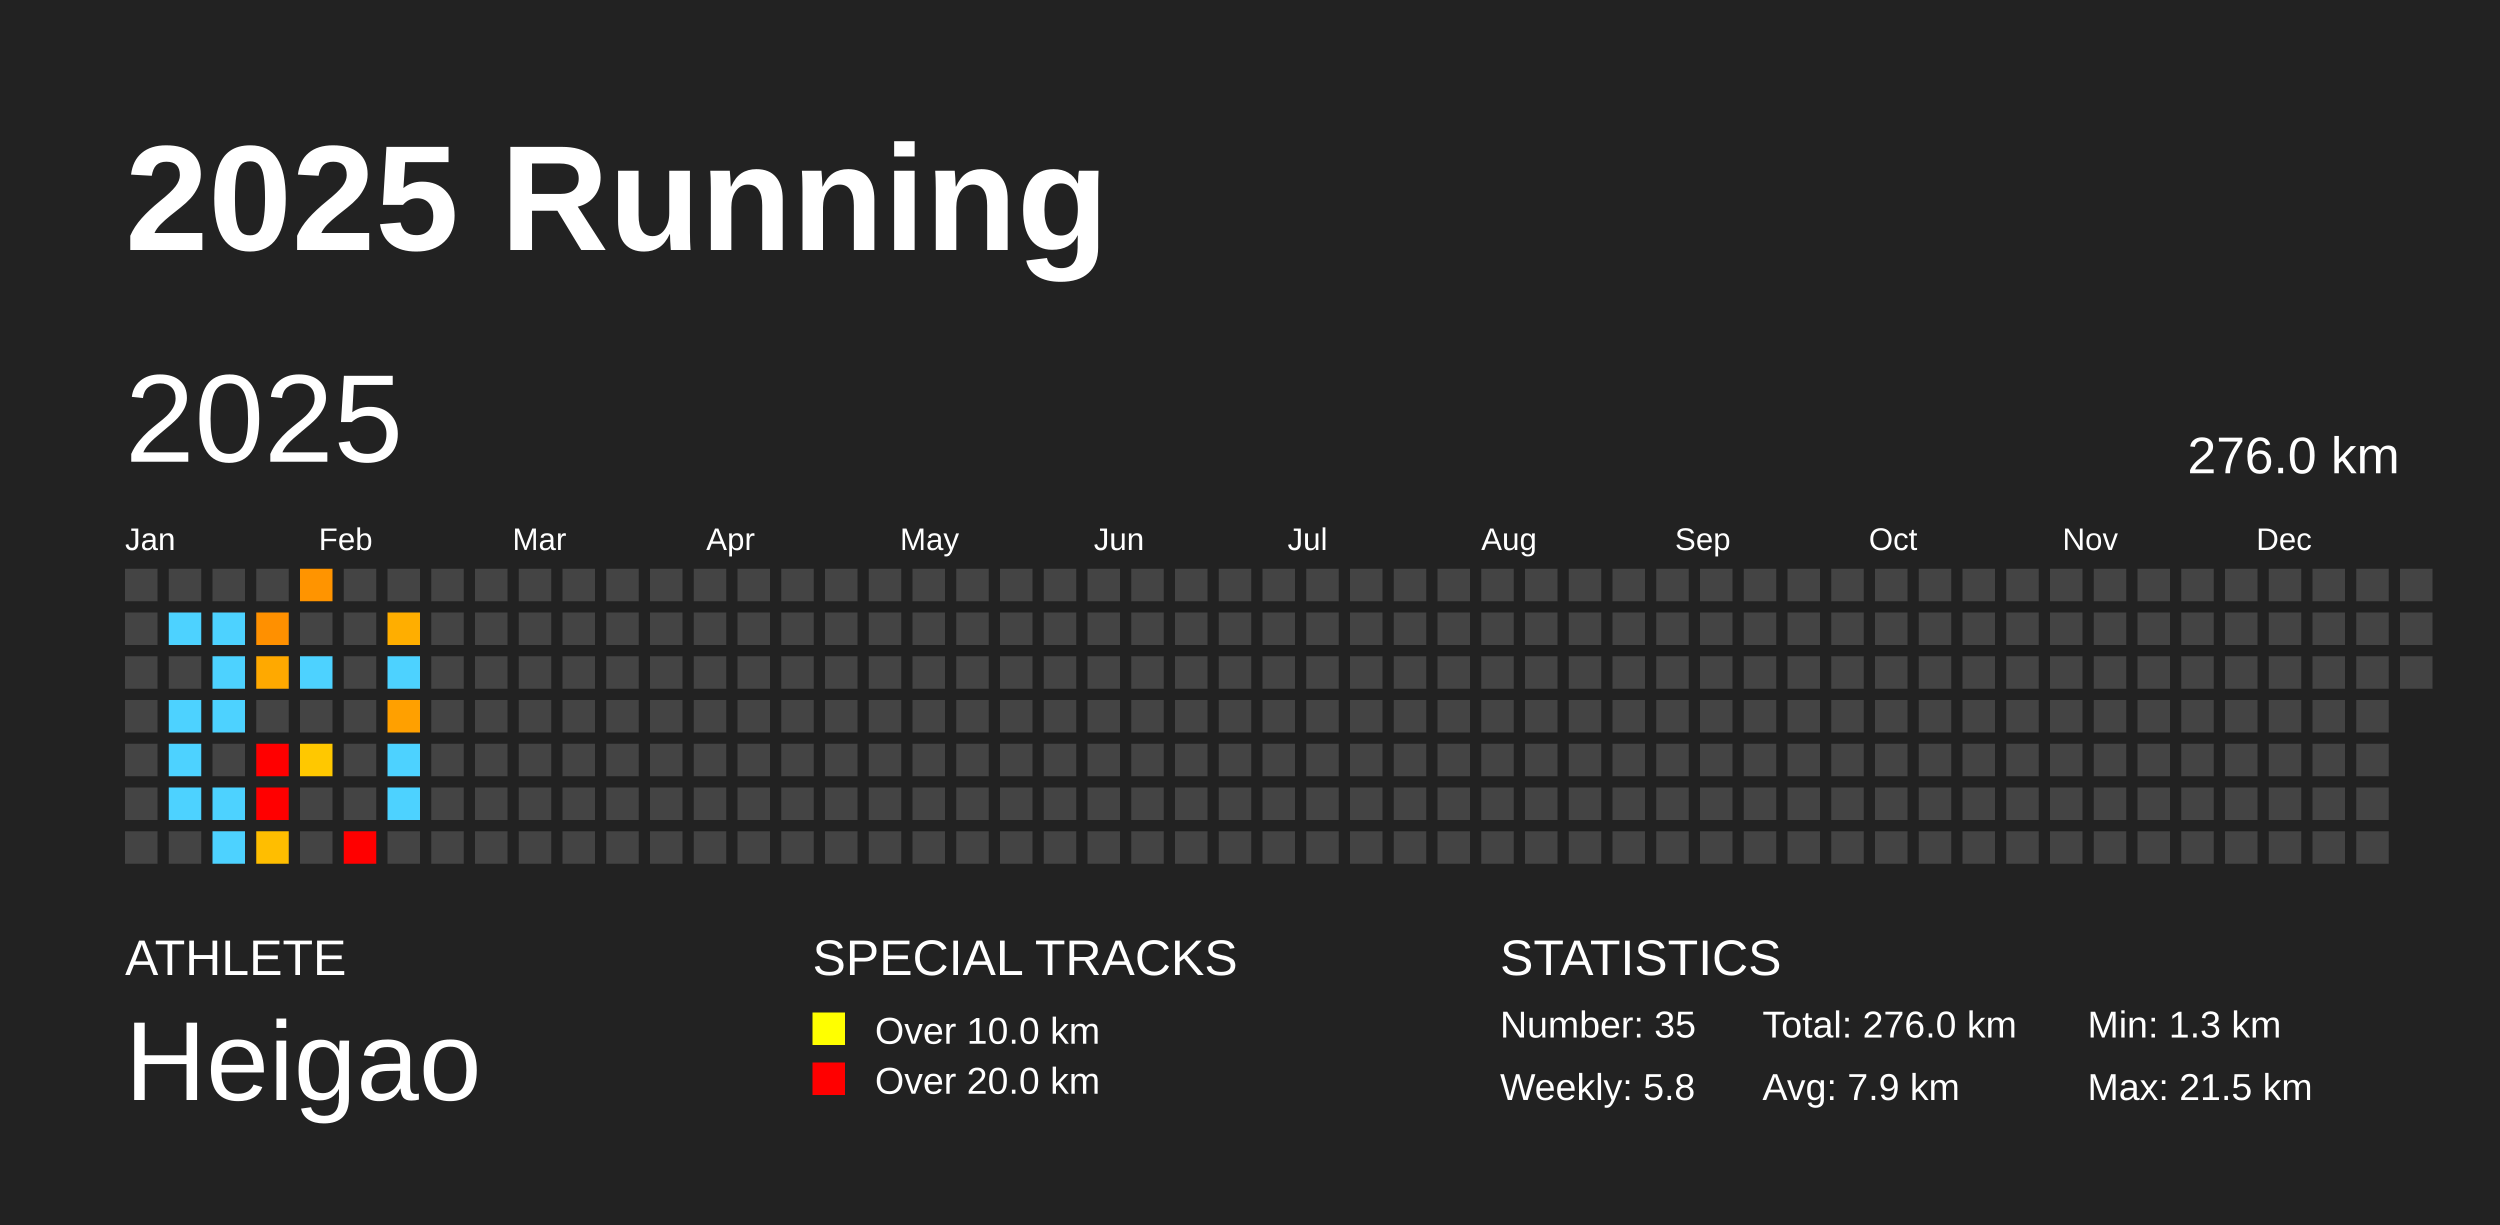
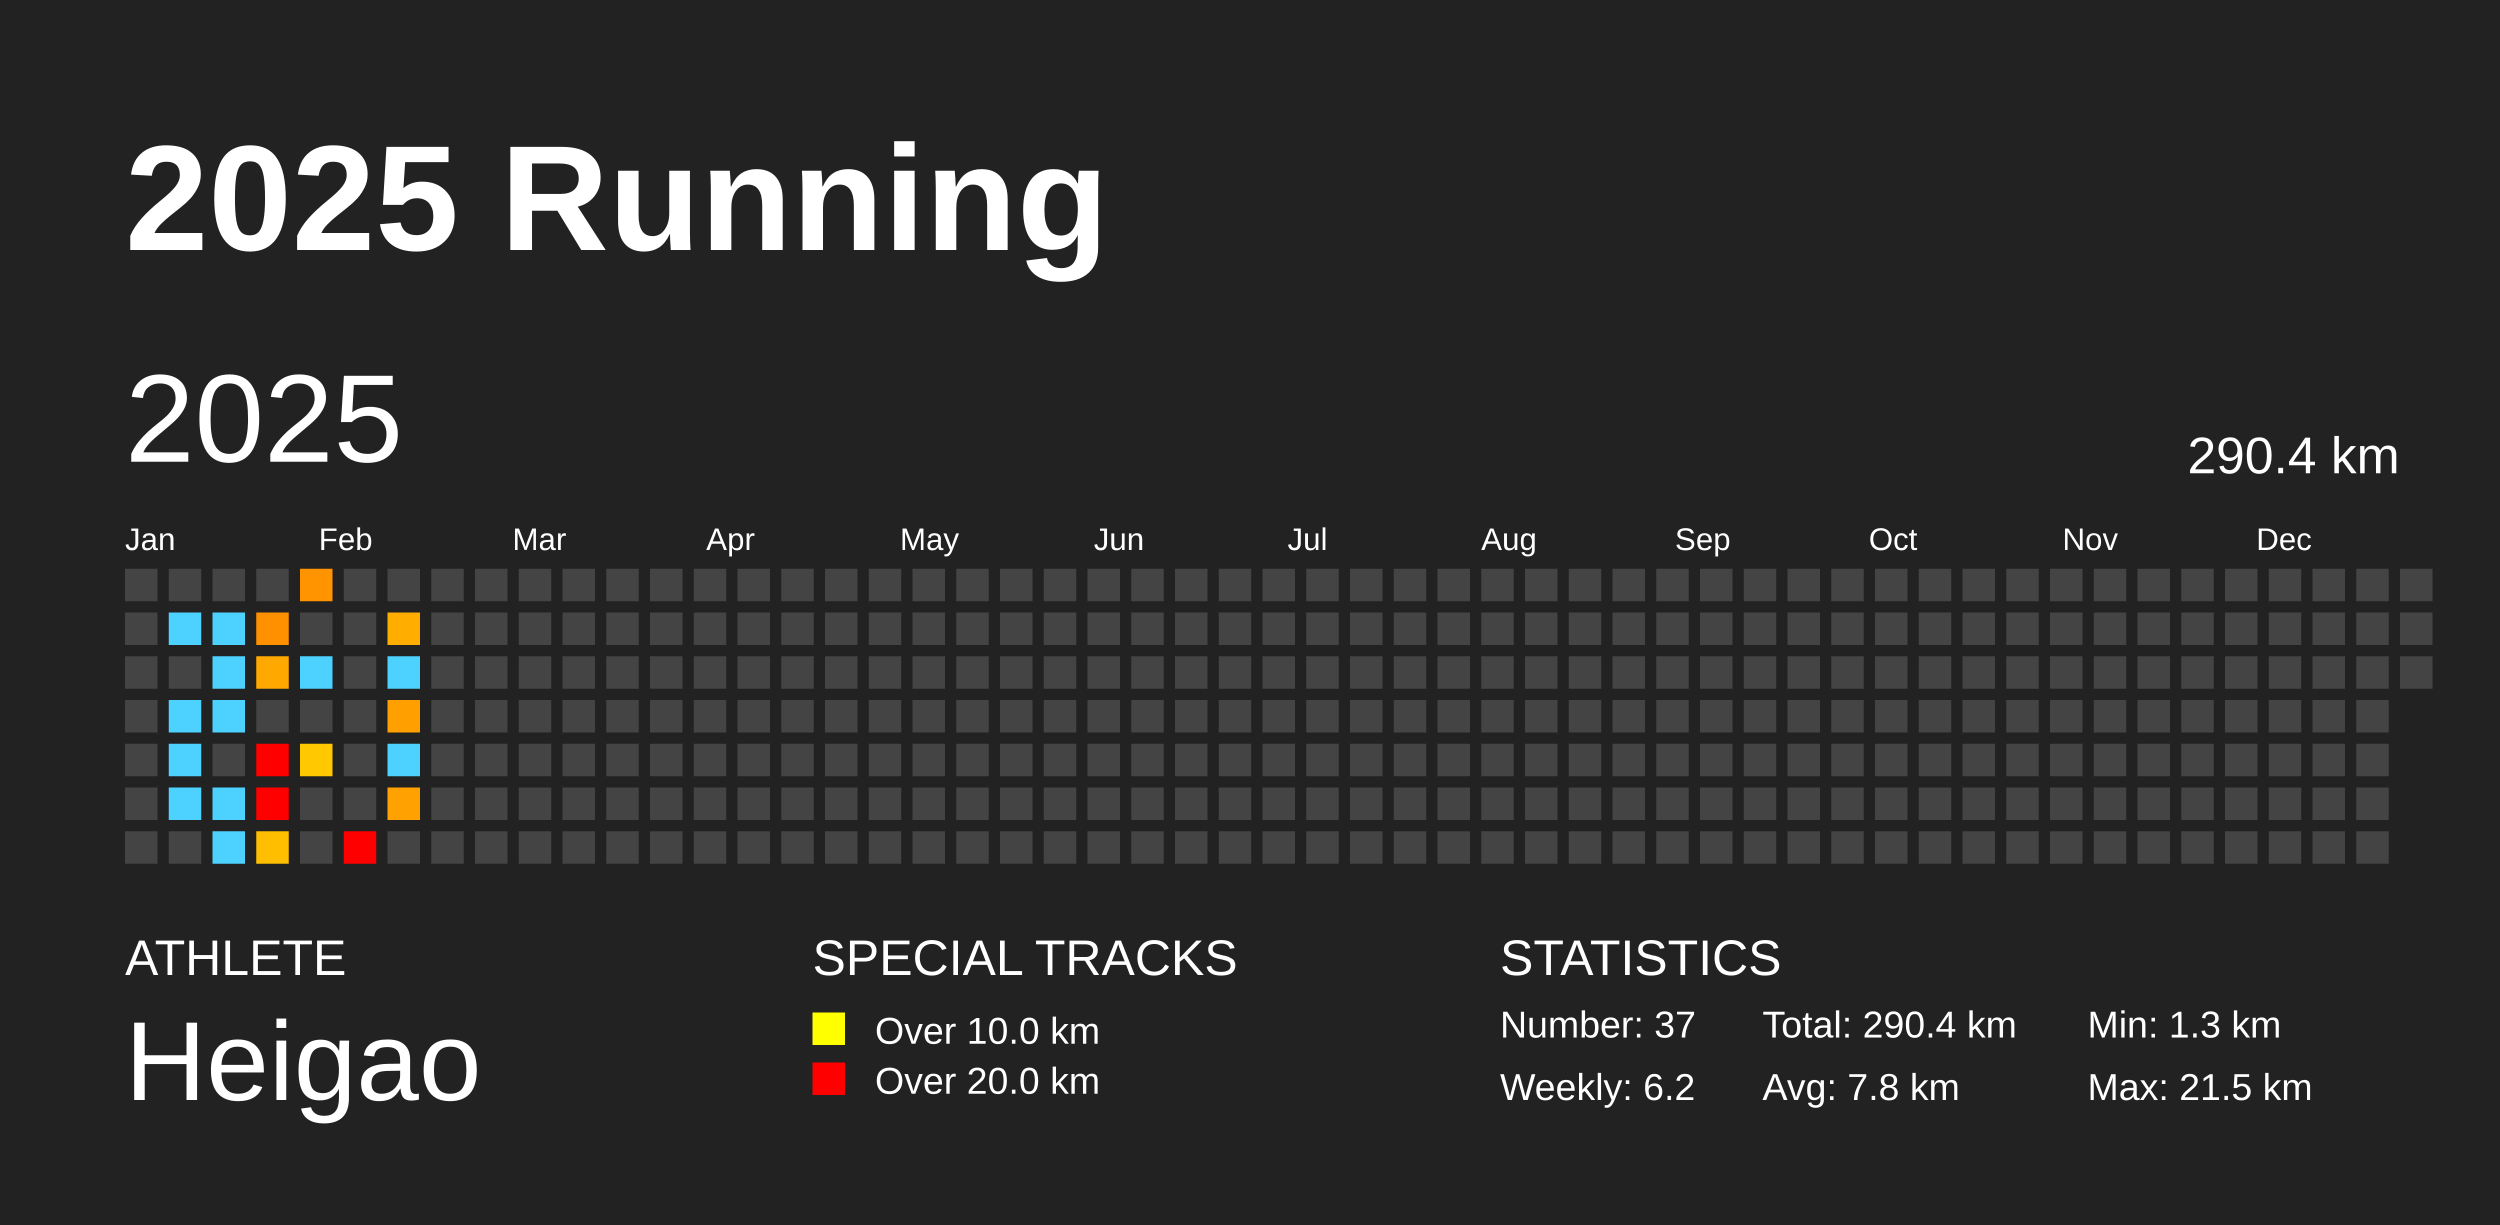
<svg xmlns="http://www.w3.org/2000/svg" baseProfile="full" height="98mm" version="1.1" viewBox="0,0,200,98" width="200mm">
  <defs />
  <rect fill="#222222" height="98" width="200" x="0" y="0" />
  <text fill="#FFFFFF" style="font-size:12px; font-family:Arial; font-weight:bold;" x="10" y="20">2025 Running</text>
  <text fill="#FFFFFF" style="font-size:4px; font-family:Arial" x="10" y="78">ATHLETE</text>
  <text fill="#FFFFFF" style="font-size:9px; font-family:Arial" x="10" y="88">Heigao</text>
  <text fill="#FFFFFF" style="font-size:4px; font-family:Arial" x="65" y="78">SPECIAL TRACKS</text>
  <rect fill="yellow" height="2.6" width="2.6" x="65" y="81" />
  <text fill="#FFFFFF" style="font-size:3px; font-family:Arial" x="70" y="83.5">Over 10.0 km</text>
  <rect fill="red" height="2.6" width="2.6" x="65" y="85" />
  <text fill="#FFFFFF" style="font-size:3px; font-family:Arial" x="70" y="87.5">Over 20.0 km</text>
  <text fill="#FFFFFF" style="font-size:4px; font-family:Arial" x="120" y="78">STATISTICS</text>
-   <text fill="#FFFFFF" style="font-size:3px; font-family:Arial" x="120" y="83">Number: 35</text>
-   <text fill="#FFFFFF" style="font-size:3px; font-family:Arial" x="120" y="88">Weekly: 5.8</text>
-   <text fill="#FFFFFF" style="font-size:3px; font-family:Arial" x="141" y="83">Total: 276.0 km</text>
-   <text fill="#FFFFFF" style="font-size:3px; font-family:Arial" x="141" y="88">Avg: 7.9 km</text>
+   <text fill="#FFFFFF" style="font-size:3px; font-family:Arial" x="120" y="83">Number: 37</text>
+   <text fill="#FFFFFF" style="font-size:3px; font-family:Arial" x="120" y="88">Weekly: 6.2</text>
+   <text fill="#FFFFFF" style="font-size:3px; font-family:Arial" x="141" y="83">Total: 290.4 km</text>
+   <text fill="#FFFFFF" style="font-size:3px; font-family:Arial" x="141" y="88">Avg: 7.8 km</text>
  <text fill="#FFFFFF" style="font-size:3px; font-family:Arial" x="167" y="83">Min: 1.3 km</text>
  <text fill="#FFFFFF" style="font-size:3px; font-family:Arial" x="167" y="88">Max: 21.5 km</text>
  <text dominant-baseline="hanging" fill="#FFFFFF" style="font-size:10.0px; font-family:Arial;" x="10" y="30">2025</text>
-   <text dominant-baseline="hanging" fill="#FFFFFF" style="font-size:4.125px; font-family:Arial;" x="175" y="35">276.0 km</text>
+   <text dominant-baseline="hanging" fill="#FFFFFF" style="font-size:4.125px; font-family:Arial;" x="175" y="35">290.4 km</text>
  <text fill="#FFFFFF" style="font-size:2.5px; font-family:Arial" x="10.0" y="44">Jan</text>
  <text fill="#FFFFFF" style="font-size:2.5px; font-family:Arial" x="25.5" y="44">Feb</text>
  <text fill="#FFFFFF" style="font-size:2.5px; font-family:Arial" x="41.0" y="44">Mar</text>
  <text fill="#FFFFFF" style="font-size:2.5px; font-family:Arial" x="56.5" y="44">Apr</text>
  <text fill="#FFFFFF" style="font-size:2.5px; font-family:Arial" x="72.0" y="44">May</text>
  <text fill="#FFFFFF" style="font-size:2.5px; font-family:Arial" x="87.5" y="44">Jun</text>
  <text fill="#FFFFFF" style="font-size:2.5px; font-family:Arial" x="103.0" y="44">Jul</text>
  <text fill="#FFFFFF" style="font-size:2.5px; font-family:Arial" x="118.5" y="44">Aug</text>
  <text fill="#FFFFFF" style="font-size:2.5px; font-family:Arial" x="134.0" y="44">Sep</text>
  <text fill="#FFFFFF" style="font-size:2.5px; font-family:Arial" x="149.5" y="44">Oct</text>
  <text fill="#FFFFFF" style="font-size:2.5px; font-family:Arial" x="165.0" y="44">Nov</text>
  <text fill="#FFFFFF" style="font-size:2.5px; font-family:Arial" x="180.5" y="44">Dec</text>
  <rect fill="#444444" height="2.6" width="2.6" x="10.0" y="45.5" />
  <rect fill="#444444" height="2.6" width="2.6" x="10.0" y="49.0" />
  <rect fill="#444444" height="2.6" width="2.6" x="10.0" y="52.5" />
  <rect fill="#444444" height="2.6" width="2.6" x="10.0" y="56.0" />
  <rect fill="#444444" height="2.6" width="2.6" x="10.0" y="59.5" />
  <rect fill="#444444" height="2.6" width="2.6" x="10.0" y="63.0" />
  <rect fill="#444444" height="2.6" width="2.6" x="10.0" y="66.5" />
  <rect fill="#444444" height="2.6" width="2.6" x="13.5" y="45.5" />
  <rect fill="#4dd2ff" height="2.6" width="2.6" x="13.5" y="49.0" />
  <rect fill="#444444" height="2.6" width="2.6" x="13.5" y="52.5" />
  <rect fill="#4dd2ff" height="2.6" width="2.6" x="13.5" y="56.0" />
  <rect fill="#4dd2ff" height="2.6" width="2.6" x="13.5" y="59.5" />
  <rect fill="#4dd2ff" height="2.6" width="2.6" x="13.5" y="63.0" />
  <rect fill="#444444" height="2.6" width="2.6" x="13.5" y="66.5" />
  <rect fill="#444444" height="2.6" width="2.6" x="17.0" y="45.5" />
  <rect fill="#4dd2ff" height="2.6" width="2.6" x="17.0" y="49.0" />
  <rect fill="#4dd2ff" height="2.6" width="2.6" x="17.0" y="52.5" />
  <rect fill="#4dd2ff" height="2.6" width="2.6" x="17.0" y="56.0" />
  <rect fill="#444444" height="2.6" width="2.6" x="17.0" y="59.5" />
  <rect fill="#4dd2ff" height="2.6" width="2.6" x="17.0" y="63.0" />
  <rect fill="#4dd2ff" height="2.6" width="2.6" x="17.0" y="66.5" />
  <rect fill="#444444" height="2.6" width="2.6" x="20.5" y="45.5" />
  <rect fill="#ff9000" height="2.6" width="2.6" x="20.5" y="49.0" />
  <rect fill="#ffa900" height="2.6" width="2.6" x="20.5" y="52.5" />
  <rect fill="#444444" height="2.6" width="2.6" x="20.5" y="56.0" />
  <rect fill="red" height="2.6" width="2.6" x="20.5" y="59.5" />
  <rect fill="red" height="2.6" width="2.6" x="20.5" y="63.0" />
  <rect fill="#ffbe00" height="2.6" width="2.6" x="20.5" y="66.5" />
  <rect fill="#ff9400" height="2.6" width="2.6" x="24.0" y="45.5" />
  <rect fill="#444444" height="2.6" width="2.6" x="24.0" y="49.0" />
  <rect fill="#4dd2ff" height="2.6" width="2.6" x="24.0" y="52.5" />
  <rect fill="#444444" height="2.6" width="2.6" x="24.0" y="56.0" />
  <rect fill="#ffc800" height="2.6" width="2.6" x="24.0" y="59.5" />
  <rect fill="#444444" height="2.6" width="2.6" x="24.0" y="63.0" />
  <rect fill="#444444" height="2.6" width="2.6" x="24.0" y="66.5" />
  <rect fill="#444444" height="2.6" width="2.6" x="27.5" y="45.5" />
  <rect fill="#444444" height="2.6" width="2.6" x="27.5" y="49.0" />
  <rect fill="#444444" height="2.6" width="2.6" x="27.5" y="52.5" />
  <rect fill="#444444" height="2.6" width="2.6" x="27.5" y="56.0" />
  <rect fill="#444444" height="2.6" width="2.6" x="27.5" y="59.5" />
  <rect fill="#444444" height="2.6" width="2.6" x="27.5" y="63.0" />
  <rect fill="red" height="2.6" width="2.6" x="27.5" y="66.5" />
  <rect fill="#444444" height="2.6" width="2.6" x="31.0" y="45.5" />
  <rect fill="#ffae00" height="2.6" width="2.6" x="31.0" y="49.0" />
  <rect fill="#4dd2ff" height="2.6" width="2.6" x="31.0" y="52.5" />
  <rect fill="#ffa000" height="2.6" width="2.6" x="31.0" y="56.0" />
  <rect fill="#4dd2ff" height="2.6" width="2.6" x="31.0" y="59.5" />
-   <rect fill="#4dd2ff" height="2.6" width="2.6" x="31.0" y="63.0" />
+   <rect fill="#ffa100" height="2.6" width="2.6" x="31.0" y="63.0" />
  <rect fill="#444444" height="2.6" width="2.6" x="31.0" y="66.5" />
  <rect fill="#444444" height="2.6" width="2.6" x="34.5" y="45.5" />
  <rect fill="#444444" height="2.6" width="2.6" x="34.5" y="49.0" />
  <rect fill="#444444" height="2.6" width="2.6" x="34.5" y="52.5" />
  <rect fill="#444444" height="2.6" width="2.6" x="34.5" y="56.0" />
  <rect fill="#444444" height="2.6" width="2.6" x="34.5" y="59.5" />
  <rect fill="#444444" height="2.6" width="2.6" x="34.5" y="63.0" />
  <rect fill="#444444" height="2.6" width="2.6" x="34.5" y="66.5" />
  <rect fill="#444444" height="2.6" width="2.6" x="38.0" y="45.5" />
  <rect fill="#444444" height="2.6" width="2.6" x="38.0" y="49.0" />
  <rect fill="#444444" height="2.6" width="2.6" x="38.0" y="52.5" />
  <rect fill="#444444" height="2.6" width="2.6" x="38.0" y="56.0" />
  <rect fill="#444444" height="2.6" width="2.6" x="38.0" y="59.5" />
  <rect fill="#444444" height="2.6" width="2.6" x="38.0" y="63.0" />
  <rect fill="#444444" height="2.6" width="2.6" x="38.0" y="66.5" />
  <rect fill="#444444" height="2.6" width="2.6" x="41.5" y="45.5" />
  <rect fill="#444444" height="2.6" width="2.6" x="41.5" y="49.0" />
  <rect fill="#444444" height="2.6" width="2.6" x="41.5" y="52.5" />
  <rect fill="#444444" height="2.6" width="2.6" x="41.5" y="56.0" />
  <rect fill="#444444" height="2.6" width="2.6" x="41.5" y="59.5" />
  <rect fill="#444444" height="2.6" width="2.6" x="41.5" y="63.0" />
  <rect fill="#444444" height="2.6" width="2.6" x="41.5" y="66.5" />
  <rect fill="#444444" height="2.6" width="2.6" x="45.0" y="45.5" />
  <rect fill="#444444" height="2.6" width="2.6" x="45.0" y="49.0" />
  <rect fill="#444444" height="2.6" width="2.6" x="45.0" y="52.5" />
  <rect fill="#444444" height="2.6" width="2.6" x="45.0" y="56.0" />
  <rect fill="#444444" height="2.6" width="2.6" x="45.0" y="59.5" />
  <rect fill="#444444" height="2.6" width="2.6" x="45.0" y="63.0" />
  <rect fill="#444444" height="2.6" width="2.6" x="45.0" y="66.5" />
  <rect fill="#444444" height="2.6" width="2.6" x="48.5" y="45.5" />
  <rect fill="#444444" height="2.6" width="2.6" x="48.5" y="49.0" />
  <rect fill="#444444" height="2.6" width="2.6" x="48.5" y="52.5" />
  <rect fill="#444444" height="2.6" width="2.6" x="48.5" y="56.0" />
  <rect fill="#444444" height="2.6" width="2.6" x="48.5" y="59.5" />
  <rect fill="#444444" height="2.6" width="2.6" x="48.5" y="63.0" />
  <rect fill="#444444" height="2.6" width="2.6" x="48.5" y="66.5" />
  <rect fill="#444444" height="2.6" width="2.6" x="52.0" y="45.5" />
  <rect fill="#444444" height="2.6" width="2.6" x="52.0" y="49.0" />
  <rect fill="#444444" height="2.6" width="2.6" x="52.0" y="52.5" />
  <rect fill="#444444" height="2.6" width="2.6" x="52.0" y="56.0" />
  <rect fill="#444444" height="2.6" width="2.6" x="52.0" y="59.5" />
  <rect fill="#444444" height="2.6" width="2.6" x="52.0" y="63.0" />
  <rect fill="#444444" height="2.6" width="2.6" x="52.0" y="66.5" />
  <rect fill="#444444" height="2.6" width="2.6" x="55.5" y="45.5" />
  <rect fill="#444444" height="2.6" width="2.6" x="55.5" y="49.0" />
  <rect fill="#444444" height="2.6" width="2.6" x="55.5" y="52.5" />
  <rect fill="#444444" height="2.6" width="2.6" x="55.5" y="56.0" />
  <rect fill="#444444" height="2.6" width="2.6" x="55.5" y="59.5" />
  <rect fill="#444444" height="2.6" width="2.6" x="55.5" y="63.0" />
  <rect fill="#444444" height="2.6" width="2.6" x="55.5" y="66.5" />
  <rect fill="#444444" height="2.6" width="2.6" x="59.0" y="45.5" />
  <rect fill="#444444" height="2.6" width="2.6" x="59.0" y="49.0" />
  <rect fill="#444444" height="2.6" width="2.6" x="59.0" y="52.5" />
  <rect fill="#444444" height="2.6" width="2.6" x="59.0" y="56.0" />
  <rect fill="#444444" height="2.6" width="2.6" x="59.0" y="59.5" />
  <rect fill="#444444" height="2.6" width="2.6" x="59.0" y="63.0" />
  <rect fill="#444444" height="2.6" width="2.6" x="59.0" y="66.5" />
  <rect fill="#444444" height="2.6" width="2.6" x="62.5" y="45.5" />
  <rect fill="#444444" height="2.6" width="2.6" x="62.5" y="49.0" />
  <rect fill="#444444" height="2.6" width="2.6" x="62.5" y="52.5" />
  <rect fill="#444444" height="2.6" width="2.6" x="62.5" y="56.0" />
  <rect fill="#444444" height="2.6" width="2.6" x="62.5" y="59.5" />
  <rect fill="#444444" height="2.6" width="2.6" x="62.5" y="63.0" />
  <rect fill="#444444" height="2.6" width="2.6" x="62.5" y="66.5" />
  <rect fill="#444444" height="2.6" width="2.6" x="66.0" y="45.5" />
  <rect fill="#444444" height="2.6" width="2.6" x="66.0" y="49.0" />
  <rect fill="#444444" height="2.6" width="2.6" x="66.0" y="52.5" />
  <rect fill="#444444" height="2.6" width="2.6" x="66.0" y="56.0" />
  <rect fill="#444444" height="2.6" width="2.6" x="66.0" y="59.5" />
  <rect fill="#444444" height="2.6" width="2.6" x="66.0" y="63.0" />
  <rect fill="#444444" height="2.6" width="2.6" x="66.0" y="66.5" />
  <rect fill="#444444" height="2.6" width="2.6" x="69.5" y="45.5" />
  <rect fill="#444444" height="2.6" width="2.6" x="69.5" y="49.0" />
  <rect fill="#444444" height="2.6" width="2.6" x="69.5" y="52.5" />
  <rect fill="#444444" height="2.6" width="2.6" x="69.5" y="56.0" />
  <rect fill="#444444" height="2.6" width="2.6" x="69.5" y="59.5" />
  <rect fill="#444444" height="2.6" width="2.6" x="69.5" y="63.0" />
  <rect fill="#444444" height="2.6" width="2.6" x="69.5" y="66.5" />
  <rect fill="#444444" height="2.6" width="2.6" x="73.0" y="45.5" />
  <rect fill="#444444" height="2.6" width="2.6" x="73.0" y="49.0" />
  <rect fill="#444444" height="2.6" width="2.6" x="73.0" y="52.5" />
  <rect fill="#444444" height="2.6" width="2.6" x="73.0" y="56.0" />
  <rect fill="#444444" height="2.6" width="2.6" x="73.0" y="59.5" />
  <rect fill="#444444" height="2.6" width="2.6" x="73.0" y="63.0" />
  <rect fill="#444444" height="2.6" width="2.6" x="73.0" y="66.5" />
  <rect fill="#444444" height="2.6" width="2.6" x="76.5" y="45.5" />
  <rect fill="#444444" height="2.6" width="2.6" x="76.5" y="49.0" />
  <rect fill="#444444" height="2.6" width="2.6" x="76.5" y="52.5" />
  <rect fill="#444444" height="2.6" width="2.6" x="76.5" y="56.0" />
  <rect fill="#444444" height="2.6" width="2.6" x="76.5" y="59.5" />
  <rect fill="#444444" height="2.6" width="2.6" x="76.5" y="63.0" />
  <rect fill="#444444" height="2.6" width="2.6" x="76.5" y="66.5" />
  <rect fill="#444444" height="2.6" width="2.6" x="80.0" y="45.5" />
  <rect fill="#444444" height="2.6" width="2.6" x="80.0" y="49.0" />
  <rect fill="#444444" height="2.6" width="2.6" x="80.0" y="52.5" />
  <rect fill="#444444" height="2.6" width="2.6" x="80.0" y="56.0" />
  <rect fill="#444444" height="2.6" width="2.6" x="80.0" y="59.5" />
  <rect fill="#444444" height="2.6" width="2.6" x="80.0" y="63.0" />
  <rect fill="#444444" height="2.6" width="2.6" x="80.0" y="66.5" />
  <rect fill="#444444" height="2.6" width="2.6" x="83.5" y="45.5" />
  <rect fill="#444444" height="2.6" width="2.6" x="83.5" y="49.0" />
  <rect fill="#444444" height="2.6" width="2.6" x="83.5" y="52.5" />
  <rect fill="#444444" height="2.6" width="2.6" x="83.5" y="56.0" />
  <rect fill="#444444" height="2.6" width="2.6" x="83.5" y="59.5" />
  <rect fill="#444444" height="2.6" width="2.6" x="83.5" y="63.0" />
  <rect fill="#444444" height="2.6" width="2.6" x="83.5" y="66.5" />
  <rect fill="#444444" height="2.6" width="2.6" x="87.0" y="45.5" />
  <rect fill="#444444" height="2.6" width="2.6" x="87.0" y="49.0" />
  <rect fill="#444444" height="2.6" width="2.6" x="87.0" y="52.5" />
  <rect fill="#444444" height="2.6" width="2.6" x="87.0" y="56.0" />
  <rect fill="#444444" height="2.6" width="2.6" x="87.0" y="59.5" />
  <rect fill="#444444" height="2.6" width="2.6" x="87.0" y="63.0" />
  <rect fill="#444444" height="2.6" width="2.6" x="87.0" y="66.5" />
  <rect fill="#444444" height="2.6" width="2.6" x="90.5" y="45.5" />
  <rect fill="#444444" height="2.6" width="2.6" x="90.5" y="49.0" />
  <rect fill="#444444" height="2.6" width="2.6" x="90.5" y="52.5" />
  <rect fill="#444444" height="2.6" width="2.6" x="90.5" y="56.0" />
  <rect fill="#444444" height="2.6" width="2.6" x="90.5" y="59.5" />
  <rect fill="#444444" height="2.6" width="2.6" x="90.5" y="63.0" />
  <rect fill="#444444" height="2.6" width="2.6" x="90.5" y="66.5" />
  <rect fill="#444444" height="2.6" width="2.6" x="94.0" y="45.5" />
  <rect fill="#444444" height="2.6" width="2.6" x="94.0" y="49.0" />
  <rect fill="#444444" height="2.6" width="2.6" x="94.0" y="52.5" />
  <rect fill="#444444" height="2.6" width="2.6" x="94.0" y="56.0" />
  <rect fill="#444444" height="2.6" width="2.6" x="94.0" y="59.5" />
  <rect fill="#444444" height="2.6" width="2.6" x="94.0" y="63.0" />
  <rect fill="#444444" height="2.6" width="2.6" x="94.0" y="66.5" />
  <rect fill="#444444" height="2.6" width="2.6" x="97.5" y="45.5" />
  <rect fill="#444444" height="2.6" width="2.6" x="97.5" y="49.0" />
  <rect fill="#444444" height="2.6" width="2.6" x="97.5" y="52.5" />
  <rect fill="#444444" height="2.6" width="2.6" x="97.5" y="56.0" />
  <rect fill="#444444" height="2.6" width="2.6" x="97.5" y="59.5" />
  <rect fill="#444444" height="2.6" width="2.6" x="97.5" y="63.0" />
  <rect fill="#444444" height="2.6" width="2.6" x="97.5" y="66.5" />
  <rect fill="#444444" height="2.6" width="2.6" x="101.0" y="45.5" />
  <rect fill="#444444" height="2.6" width="2.6" x="101.0" y="49.0" />
  <rect fill="#444444" height="2.6" width="2.6" x="101.0" y="52.5" />
  <rect fill="#444444" height="2.6" width="2.6" x="101.0" y="56.0" />
  <rect fill="#444444" height="2.6" width="2.6" x="101.0" y="59.5" />
  <rect fill="#444444" height="2.6" width="2.6" x="101.0" y="63.0" />
  <rect fill="#444444" height="2.6" width="2.6" x="101.0" y="66.5" />
  <rect fill="#444444" height="2.6" width="2.6" x="104.5" y="45.5" />
  <rect fill="#444444" height="2.6" width="2.6" x="104.5" y="49.0" />
  <rect fill="#444444" height="2.6" width="2.6" x="104.5" y="52.5" />
  <rect fill="#444444" height="2.6" width="2.6" x="104.5" y="56.0" />
  <rect fill="#444444" height="2.6" width="2.6" x="104.5" y="59.5" />
  <rect fill="#444444" height="2.6" width="2.6" x="104.5" y="63.0" />
  <rect fill="#444444" height="2.6" width="2.6" x="104.5" y="66.5" />
  <rect fill="#444444" height="2.6" width="2.6" x="108.0" y="45.5" />
  <rect fill="#444444" height="2.6" width="2.6" x="108.0" y="49.0" />
  <rect fill="#444444" height="2.6" width="2.6" x="108.0" y="52.5" />
  <rect fill="#444444" height="2.6" width="2.6" x="108.0" y="56.0" />
  <rect fill="#444444" height="2.6" width="2.6" x="108.0" y="59.5" />
  <rect fill="#444444" height="2.6" width="2.6" x="108.0" y="63.0" />
  <rect fill="#444444" height="2.6" width="2.6" x="108.0" y="66.5" />
  <rect fill="#444444" height="2.6" width="2.6" x="111.5" y="45.5" />
  <rect fill="#444444" height="2.6" width="2.6" x="111.5" y="49.0" />
  <rect fill="#444444" height="2.6" width="2.6" x="111.5" y="52.5" />
  <rect fill="#444444" height="2.6" width="2.6" x="111.5" y="56.0" />
  <rect fill="#444444" height="2.6" width="2.6" x="111.5" y="59.5" />
  <rect fill="#444444" height="2.6" width="2.6" x="111.5" y="63.0" />
  <rect fill="#444444" height="2.6" width="2.6" x="111.5" y="66.5" />
  <rect fill="#444444" height="2.6" width="2.6" x="115.0" y="45.5" />
  <rect fill="#444444" height="2.6" width="2.6" x="115.0" y="49.0" />
  <rect fill="#444444" height="2.6" width="2.6" x="115.0" y="52.5" />
  <rect fill="#444444" height="2.6" width="2.6" x="115.0" y="56.0" />
  <rect fill="#444444" height="2.6" width="2.6" x="115.0" y="59.5" />
  <rect fill="#444444" height="2.6" width="2.6" x="115.0" y="63.0" />
  <rect fill="#444444" height="2.6" width="2.6" x="115.0" y="66.5" />
  <rect fill="#444444" height="2.6" width="2.6" x="118.5" y="45.5" />
  <rect fill="#444444" height="2.6" width="2.6" x="118.5" y="49.0" />
  <rect fill="#444444" height="2.6" width="2.6" x="118.5" y="52.5" />
  <rect fill="#444444" height="2.6" width="2.6" x="118.5" y="56.0" />
  <rect fill="#444444" height="2.6" width="2.6" x="118.5" y="59.5" />
  <rect fill="#444444" height="2.6" width="2.6" x="118.5" y="63.0" />
  <rect fill="#444444" height="2.6" width="2.6" x="118.5" y="66.5" />
  <rect fill="#444444" height="2.6" width="2.6" x="122.0" y="45.5" />
  <rect fill="#444444" height="2.6" width="2.6" x="122.0" y="49.0" />
  <rect fill="#444444" height="2.6" width="2.6" x="122.0" y="52.5" />
  <rect fill="#444444" height="2.6" width="2.6" x="122.0" y="56.0" />
  <rect fill="#444444" height="2.6" width="2.6" x="122.0" y="59.5" />
  <rect fill="#444444" height="2.6" width="2.6" x="122.0" y="63.0" />
  <rect fill="#444444" height="2.6" width="2.6" x="122.0" y="66.5" />
  <rect fill="#444444" height="2.6" width="2.6" x="125.5" y="45.5" />
  <rect fill="#444444" height="2.6" width="2.6" x="125.5" y="49.0" />
  <rect fill="#444444" height="2.6" width="2.6" x="125.5" y="52.5" />
  <rect fill="#444444" height="2.6" width="2.6" x="125.5" y="56.0" />
  <rect fill="#444444" height="2.6" width="2.6" x="125.5" y="59.5" />
  <rect fill="#444444" height="2.6" width="2.6" x="125.5" y="63.0" />
  <rect fill="#444444" height="2.6" width="2.6" x="125.5" y="66.5" />
  <rect fill="#444444" height="2.6" width="2.6" x="129.0" y="45.5" />
  <rect fill="#444444" height="2.6" width="2.6" x="129.0" y="49.0" />
  <rect fill="#444444" height="2.6" width="2.6" x="129.0" y="52.5" />
  <rect fill="#444444" height="2.6" width="2.6" x="129.0" y="56.0" />
  <rect fill="#444444" height="2.6" width="2.6" x="129.0" y="59.5" />
  <rect fill="#444444" height="2.6" width="2.6" x="129.0" y="63.0" />
  <rect fill="#444444" height="2.6" width="2.6" x="129.0" y="66.5" />
  <rect fill="#444444" height="2.6" width="2.6" x="132.5" y="45.5" />
  <rect fill="#444444" height="2.6" width="2.6" x="132.5" y="49.0" />
  <rect fill="#444444" height="2.6" width="2.6" x="132.5" y="52.5" />
  <rect fill="#444444" height="2.6" width="2.6" x="132.5" y="56.0" />
  <rect fill="#444444" height="2.6" width="2.6" x="132.5" y="59.5" />
  <rect fill="#444444" height="2.6" width="2.6" x="132.5" y="63.0" />
  <rect fill="#444444" height="2.6" width="2.6" x="132.5" y="66.5" />
  <rect fill="#444444" height="2.6" width="2.6" x="136.0" y="45.5" />
  <rect fill="#444444" height="2.6" width="2.6" x="136.0" y="49.0" />
  <rect fill="#444444" height="2.6" width="2.6" x="136.0" y="52.5" />
  <rect fill="#444444" height="2.6" width="2.6" x="136.0" y="56.0" />
  <rect fill="#444444" height="2.6" width="2.6" x="136.0" y="59.5" />
  <rect fill="#444444" height="2.6" width="2.6" x="136.0" y="63.0" />
  <rect fill="#444444" height="2.6" width="2.6" x="136.0" y="66.5" />
  <rect fill="#444444" height="2.6" width="2.6" x="139.5" y="45.5" />
  <rect fill="#444444" height="2.6" width="2.6" x="139.5" y="49.0" />
  <rect fill="#444444" height="2.6" width="2.6" x="139.5" y="52.5" />
  <rect fill="#444444" height="2.6" width="2.6" x="139.5" y="56.0" />
  <rect fill="#444444" height="2.6" width="2.6" x="139.5" y="59.5" />
  <rect fill="#444444" height="2.6" width="2.6" x="139.5" y="63.0" />
  <rect fill="#444444" height="2.6" width="2.6" x="139.5" y="66.5" />
  <rect fill="#444444" height="2.6" width="2.6" x="143.0" y="45.5" />
  <rect fill="#444444" height="2.6" width="2.6" x="143.0" y="49.0" />
  <rect fill="#444444" height="2.6" width="2.6" x="143.0" y="52.5" />
  <rect fill="#444444" height="2.6" width="2.6" x="143.0" y="56.0" />
  <rect fill="#444444" height="2.6" width="2.6" x="143.0" y="59.5" />
  <rect fill="#444444" height="2.6" width="2.6" x="143.0" y="63.0" />
  <rect fill="#444444" height="2.6" width="2.6" x="143.0" y="66.5" />
  <rect fill="#444444" height="2.6" width="2.6" x="146.5" y="45.5" />
  <rect fill="#444444" height="2.6" width="2.6" x="146.5" y="49.0" />
  <rect fill="#444444" height="2.6" width="2.6" x="146.5" y="52.5" />
  <rect fill="#444444" height="2.6" width="2.6" x="146.5" y="56.0" />
  <rect fill="#444444" height="2.6" width="2.6" x="146.5" y="59.5" />
  <rect fill="#444444" height="2.6" width="2.6" x="146.5" y="63.0" />
  <rect fill="#444444" height="2.6" width="2.6" x="146.5" y="66.5" />
  <rect fill="#444444" height="2.6" width="2.6" x="150.0" y="45.5" />
  <rect fill="#444444" height="2.6" width="2.6" x="150.0" y="49.0" />
  <rect fill="#444444" height="2.6" width="2.6" x="150.0" y="52.5" />
  <rect fill="#444444" height="2.6" width="2.6" x="150.0" y="56.0" />
  <rect fill="#444444" height="2.6" width="2.6" x="150.0" y="59.5" />
  <rect fill="#444444" height="2.6" width="2.6" x="150.0" y="63.0" />
  <rect fill="#444444" height="2.6" width="2.6" x="150.0" y="66.5" />
  <rect fill="#444444" height="2.6" width="2.6" x="153.5" y="45.5" />
  <rect fill="#444444" height="2.6" width="2.6" x="153.5" y="49.0" />
  <rect fill="#444444" height="2.6" width="2.6" x="153.5" y="52.5" />
  <rect fill="#444444" height="2.6" width="2.6" x="153.5" y="56.0" />
  <rect fill="#444444" height="2.6" width="2.6" x="153.5" y="59.5" />
  <rect fill="#444444" height="2.6" width="2.6" x="153.5" y="63.0" />
  <rect fill="#444444" height="2.6" width="2.6" x="153.5" y="66.5" />
  <rect fill="#444444" height="2.6" width="2.6" x="157.0" y="45.5" />
  <rect fill="#444444" height="2.6" width="2.6" x="157.0" y="49.0" />
  <rect fill="#444444" height="2.6" width="2.6" x="157.0" y="52.5" />
  <rect fill="#444444" height="2.6" width="2.6" x="157.0" y="56.0" />
  <rect fill="#444444" height="2.6" width="2.6" x="157.0" y="59.5" />
  <rect fill="#444444" height="2.6" width="2.6" x="157.0" y="63.0" />
  <rect fill="#444444" height="2.6" width="2.6" x="157.0" y="66.5" />
  <rect fill="#444444" height="2.6" width="2.6" x="160.5" y="45.5" />
  <rect fill="#444444" height="2.6" width="2.6" x="160.5" y="49.0" />
  <rect fill="#444444" height="2.6" width="2.6" x="160.5" y="52.5" />
  <rect fill="#444444" height="2.6" width="2.6" x="160.5" y="56.0" />
  <rect fill="#444444" height="2.6" width="2.6" x="160.5" y="59.5" />
  <rect fill="#444444" height="2.6" width="2.6" x="160.5" y="63.0" />
  <rect fill="#444444" height="2.6" width="2.6" x="160.5" y="66.5" />
  <rect fill="#444444" height="2.6" width="2.6" x="164.0" y="45.5" />
  <rect fill="#444444" height="2.6" width="2.6" x="164.0" y="49.0" />
  <rect fill="#444444" height="2.6" width="2.6" x="164.0" y="52.5" />
  <rect fill="#444444" height="2.6" width="2.6" x="164.0" y="56.0" />
  <rect fill="#444444" height="2.6" width="2.6" x="164.0" y="59.5" />
  <rect fill="#444444" height="2.6" width="2.6" x="164.0" y="63.0" />
  <rect fill="#444444" height="2.6" width="2.6" x="164.0" y="66.5" />
  <rect fill="#444444" height="2.6" width="2.6" x="167.5" y="45.5" />
  <rect fill="#444444" height="2.6" width="2.6" x="167.5" y="49.0" />
  <rect fill="#444444" height="2.6" width="2.6" x="167.5" y="52.5" />
  <rect fill="#444444" height="2.6" width="2.6" x="167.5" y="56.0" />
  <rect fill="#444444" height="2.6" width="2.6" x="167.5" y="59.5" />
  <rect fill="#444444" height="2.6" width="2.6" x="167.5" y="63.0" />
  <rect fill="#444444" height="2.6" width="2.6" x="167.5" y="66.5" />
  <rect fill="#444444" height="2.6" width="2.6" x="171.0" y="45.5" />
  <rect fill="#444444" height="2.6" width="2.6" x="171.0" y="49.0" />
  <rect fill="#444444" height="2.6" width="2.6" x="171.0" y="52.5" />
  <rect fill="#444444" height="2.6" width="2.6" x="171.0" y="56.0" />
  <rect fill="#444444" height="2.6" width="2.6" x="171.0" y="59.5" />
  <rect fill="#444444" height="2.6" width="2.6" x="171.0" y="63.0" />
  <rect fill="#444444" height="2.6" width="2.6" x="171.0" y="66.5" />
  <rect fill="#444444" height="2.6" width="2.6" x="174.5" y="45.5" />
  <rect fill="#444444" height="2.6" width="2.6" x="174.5" y="49.0" />
  <rect fill="#444444" height="2.6" width="2.6" x="174.5" y="52.5" />
  <rect fill="#444444" height="2.6" width="2.6" x="174.5" y="56.0" />
  <rect fill="#444444" height="2.6" width="2.6" x="174.5" y="59.5" />
  <rect fill="#444444" height="2.6" width="2.6" x="174.5" y="63.0" />
  <rect fill="#444444" height="2.6" width="2.6" x="174.5" y="66.5" />
  <rect fill="#444444" height="2.6" width="2.6" x="178.0" y="45.5" />
  <rect fill="#444444" height="2.6" width="2.6" x="178.0" y="49.0" />
  <rect fill="#444444" height="2.6" width="2.6" x="178.0" y="52.5" />
  <rect fill="#444444" height="2.6" width="2.6" x="178.0" y="56.0" />
  <rect fill="#444444" height="2.6" width="2.6" x="178.0" y="59.5" />
  <rect fill="#444444" height="2.6" width="2.6" x="178.0" y="63.0" />
  <rect fill="#444444" height="2.6" width="2.6" x="178.0" y="66.5" />
  <rect fill="#444444" height="2.6" width="2.6" x="181.5" y="45.5" />
  <rect fill="#444444" height="2.6" width="2.6" x="181.5" y="49.0" />
  <rect fill="#444444" height="2.6" width="2.6" x="181.5" y="52.5" />
  <rect fill="#444444" height="2.6" width="2.6" x="181.5" y="56.0" />
  <rect fill="#444444" height="2.6" width="2.6" x="181.5" y="59.5" />
  <rect fill="#444444" height="2.6" width="2.6" x="181.5" y="63.0" />
  <rect fill="#444444" height="2.6" width="2.6" x="181.5" y="66.5" />
  <rect fill="#444444" height="2.6" width="2.6" x="185.0" y="45.5" />
  <rect fill="#444444" height="2.6" width="2.6" x="185.0" y="49.0" />
  <rect fill="#444444" height="2.6" width="2.6" x="185.0" y="52.5" />
  <rect fill="#444444" height="2.6" width="2.6" x="185.0" y="56.0" />
  <rect fill="#444444" height="2.6" width="2.6" x="185.0" y="59.5" />
  <rect fill="#444444" height="2.6" width="2.6" x="185.0" y="63.0" />
  <rect fill="#444444" height="2.6" width="2.6" x="185.0" y="66.5" />
  <rect fill="#444444" height="2.6" width="2.6" x="188.5" y="45.5" />
  <rect fill="#444444" height="2.6" width="2.6" x="188.5" y="49.0" />
  <rect fill="#444444" height="2.6" width="2.6" x="188.5" y="52.5" />
  <rect fill="#444444" height="2.6" width="2.6" x="188.5" y="56.0" />
  <rect fill="#444444" height="2.6" width="2.6" x="188.5" y="59.5" />
  <rect fill="#444444" height="2.6" width="2.6" x="188.5" y="63.0" />
  <rect fill="#444444" height="2.6" width="2.6" x="188.5" y="66.5" />
  <rect fill="#444444" height="2.6" width="2.6" x="192.0" y="45.5" />
  <rect fill="#444444" height="2.6" width="2.6" x="192.0" y="49.0" />
  <rect fill="#444444" height="2.6" width="2.6" x="192.0" y="52.5" />
</svg>
